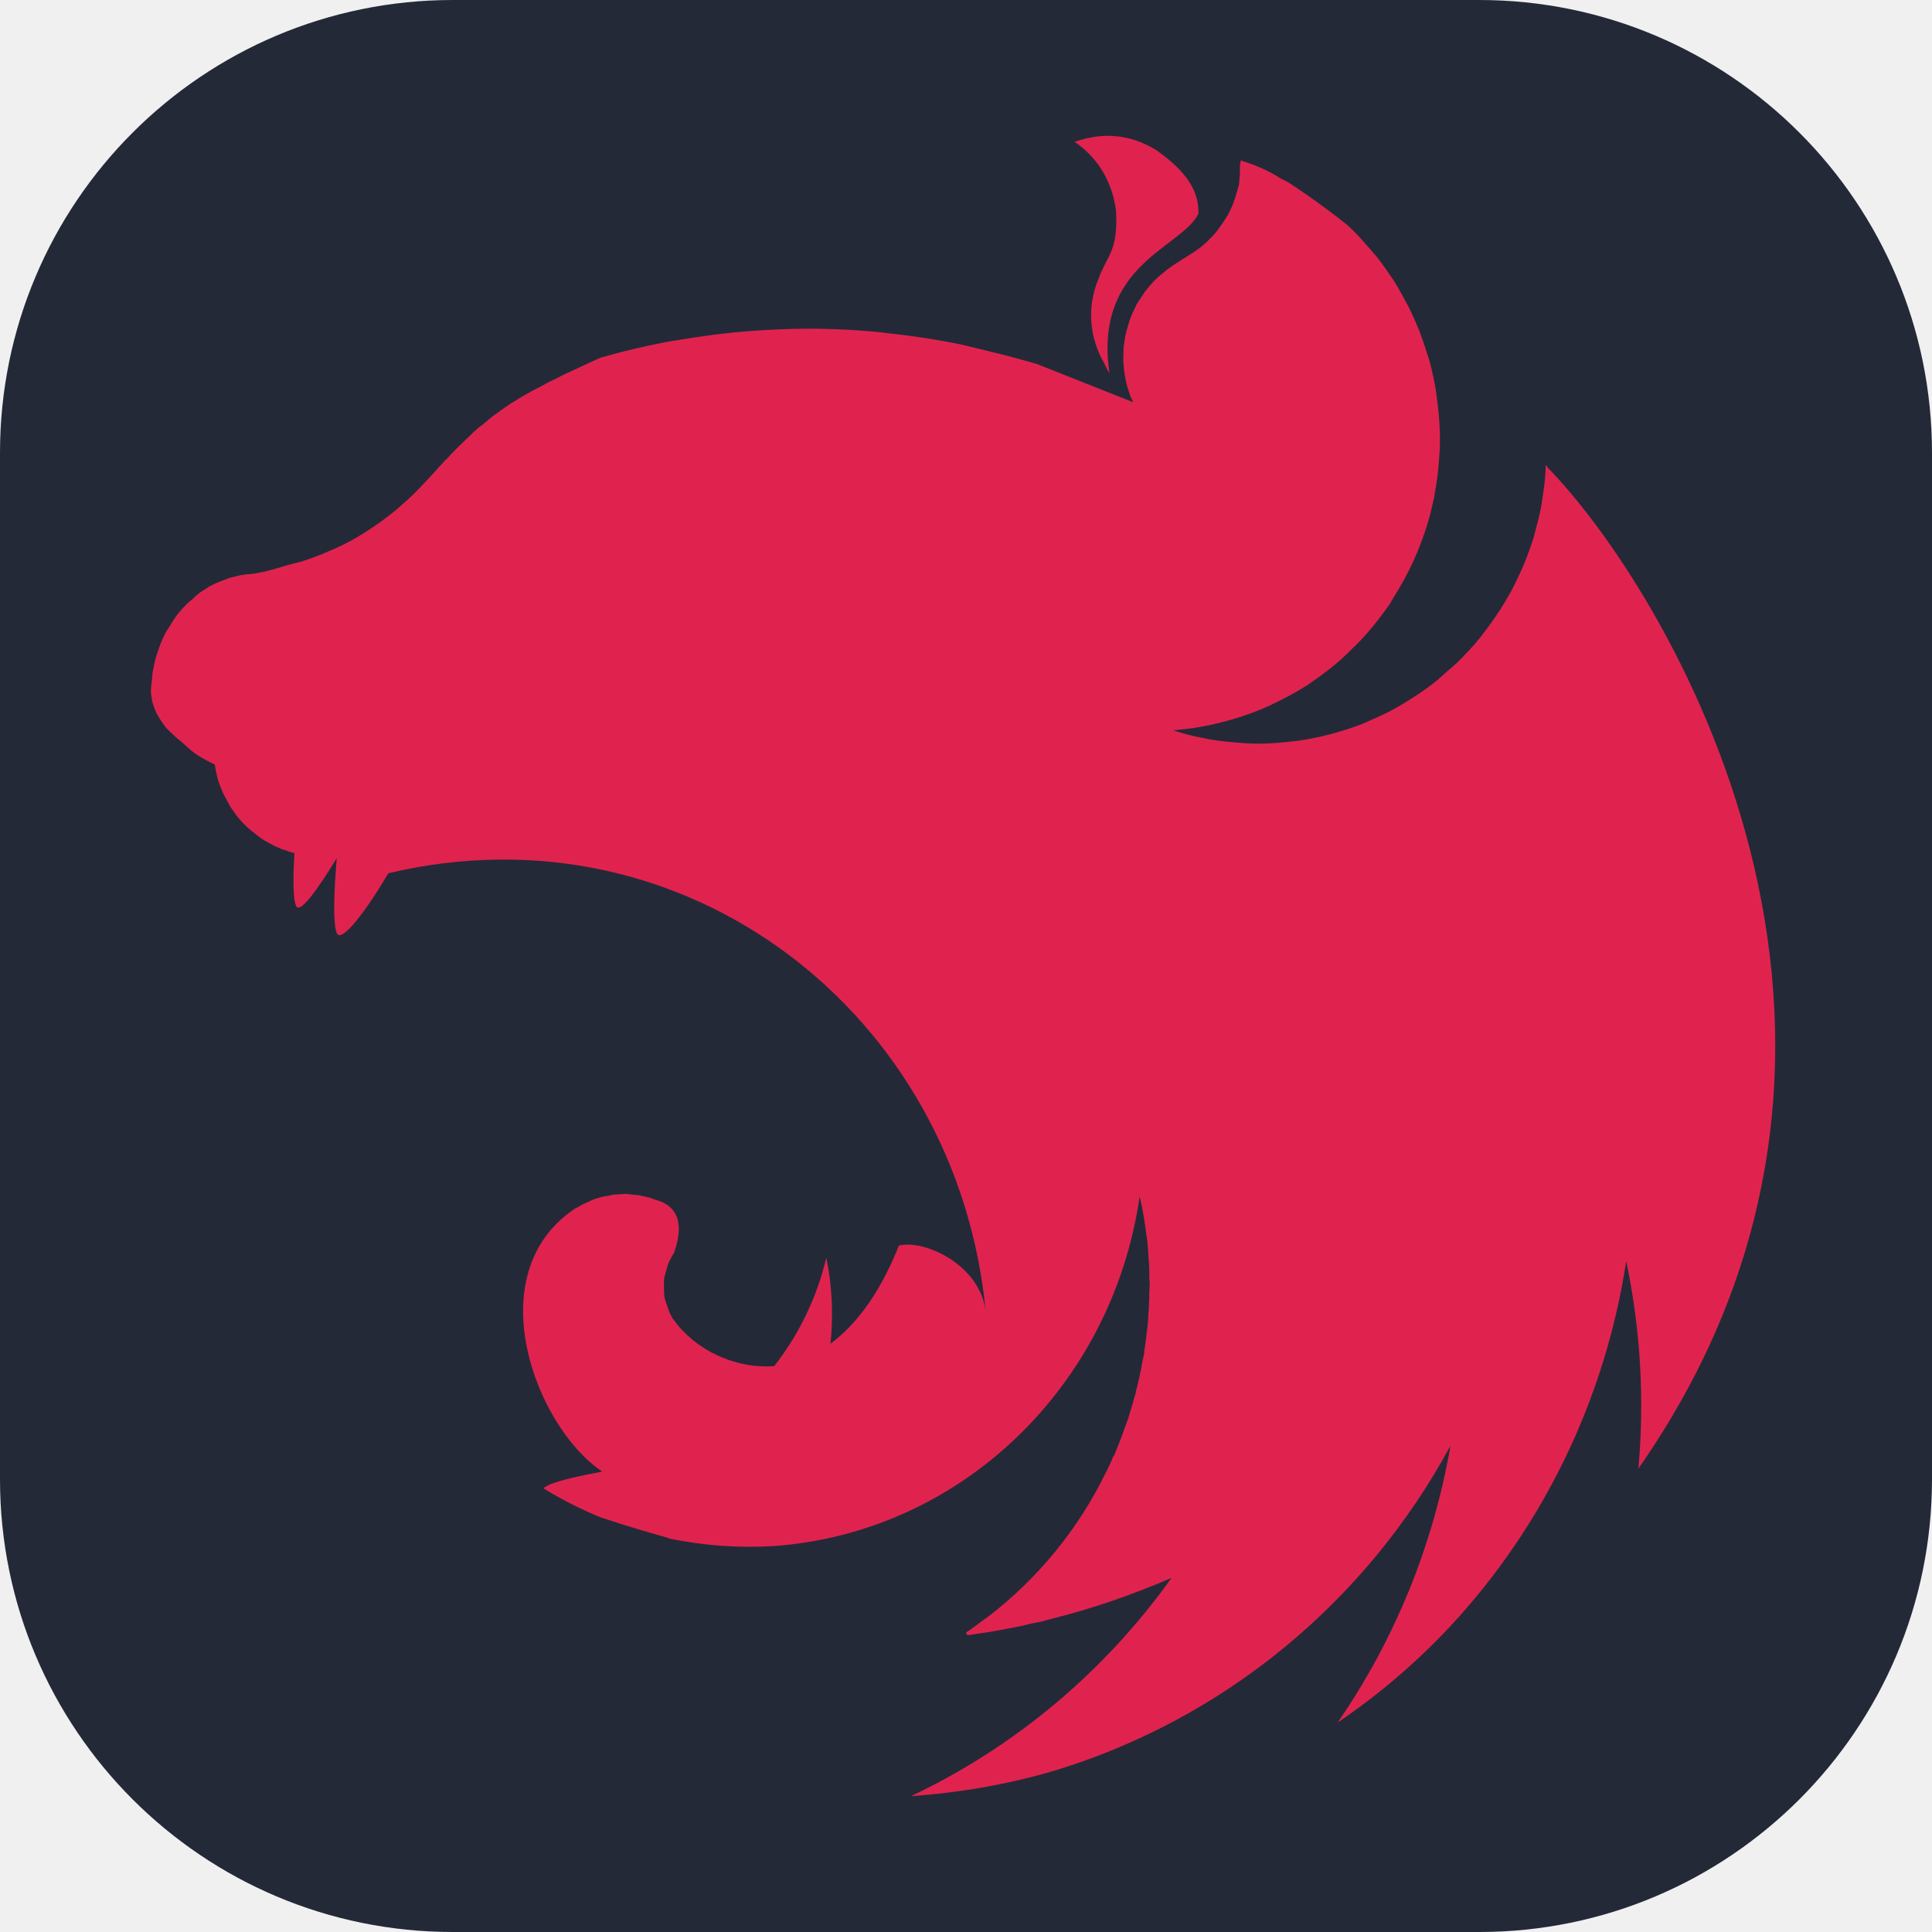
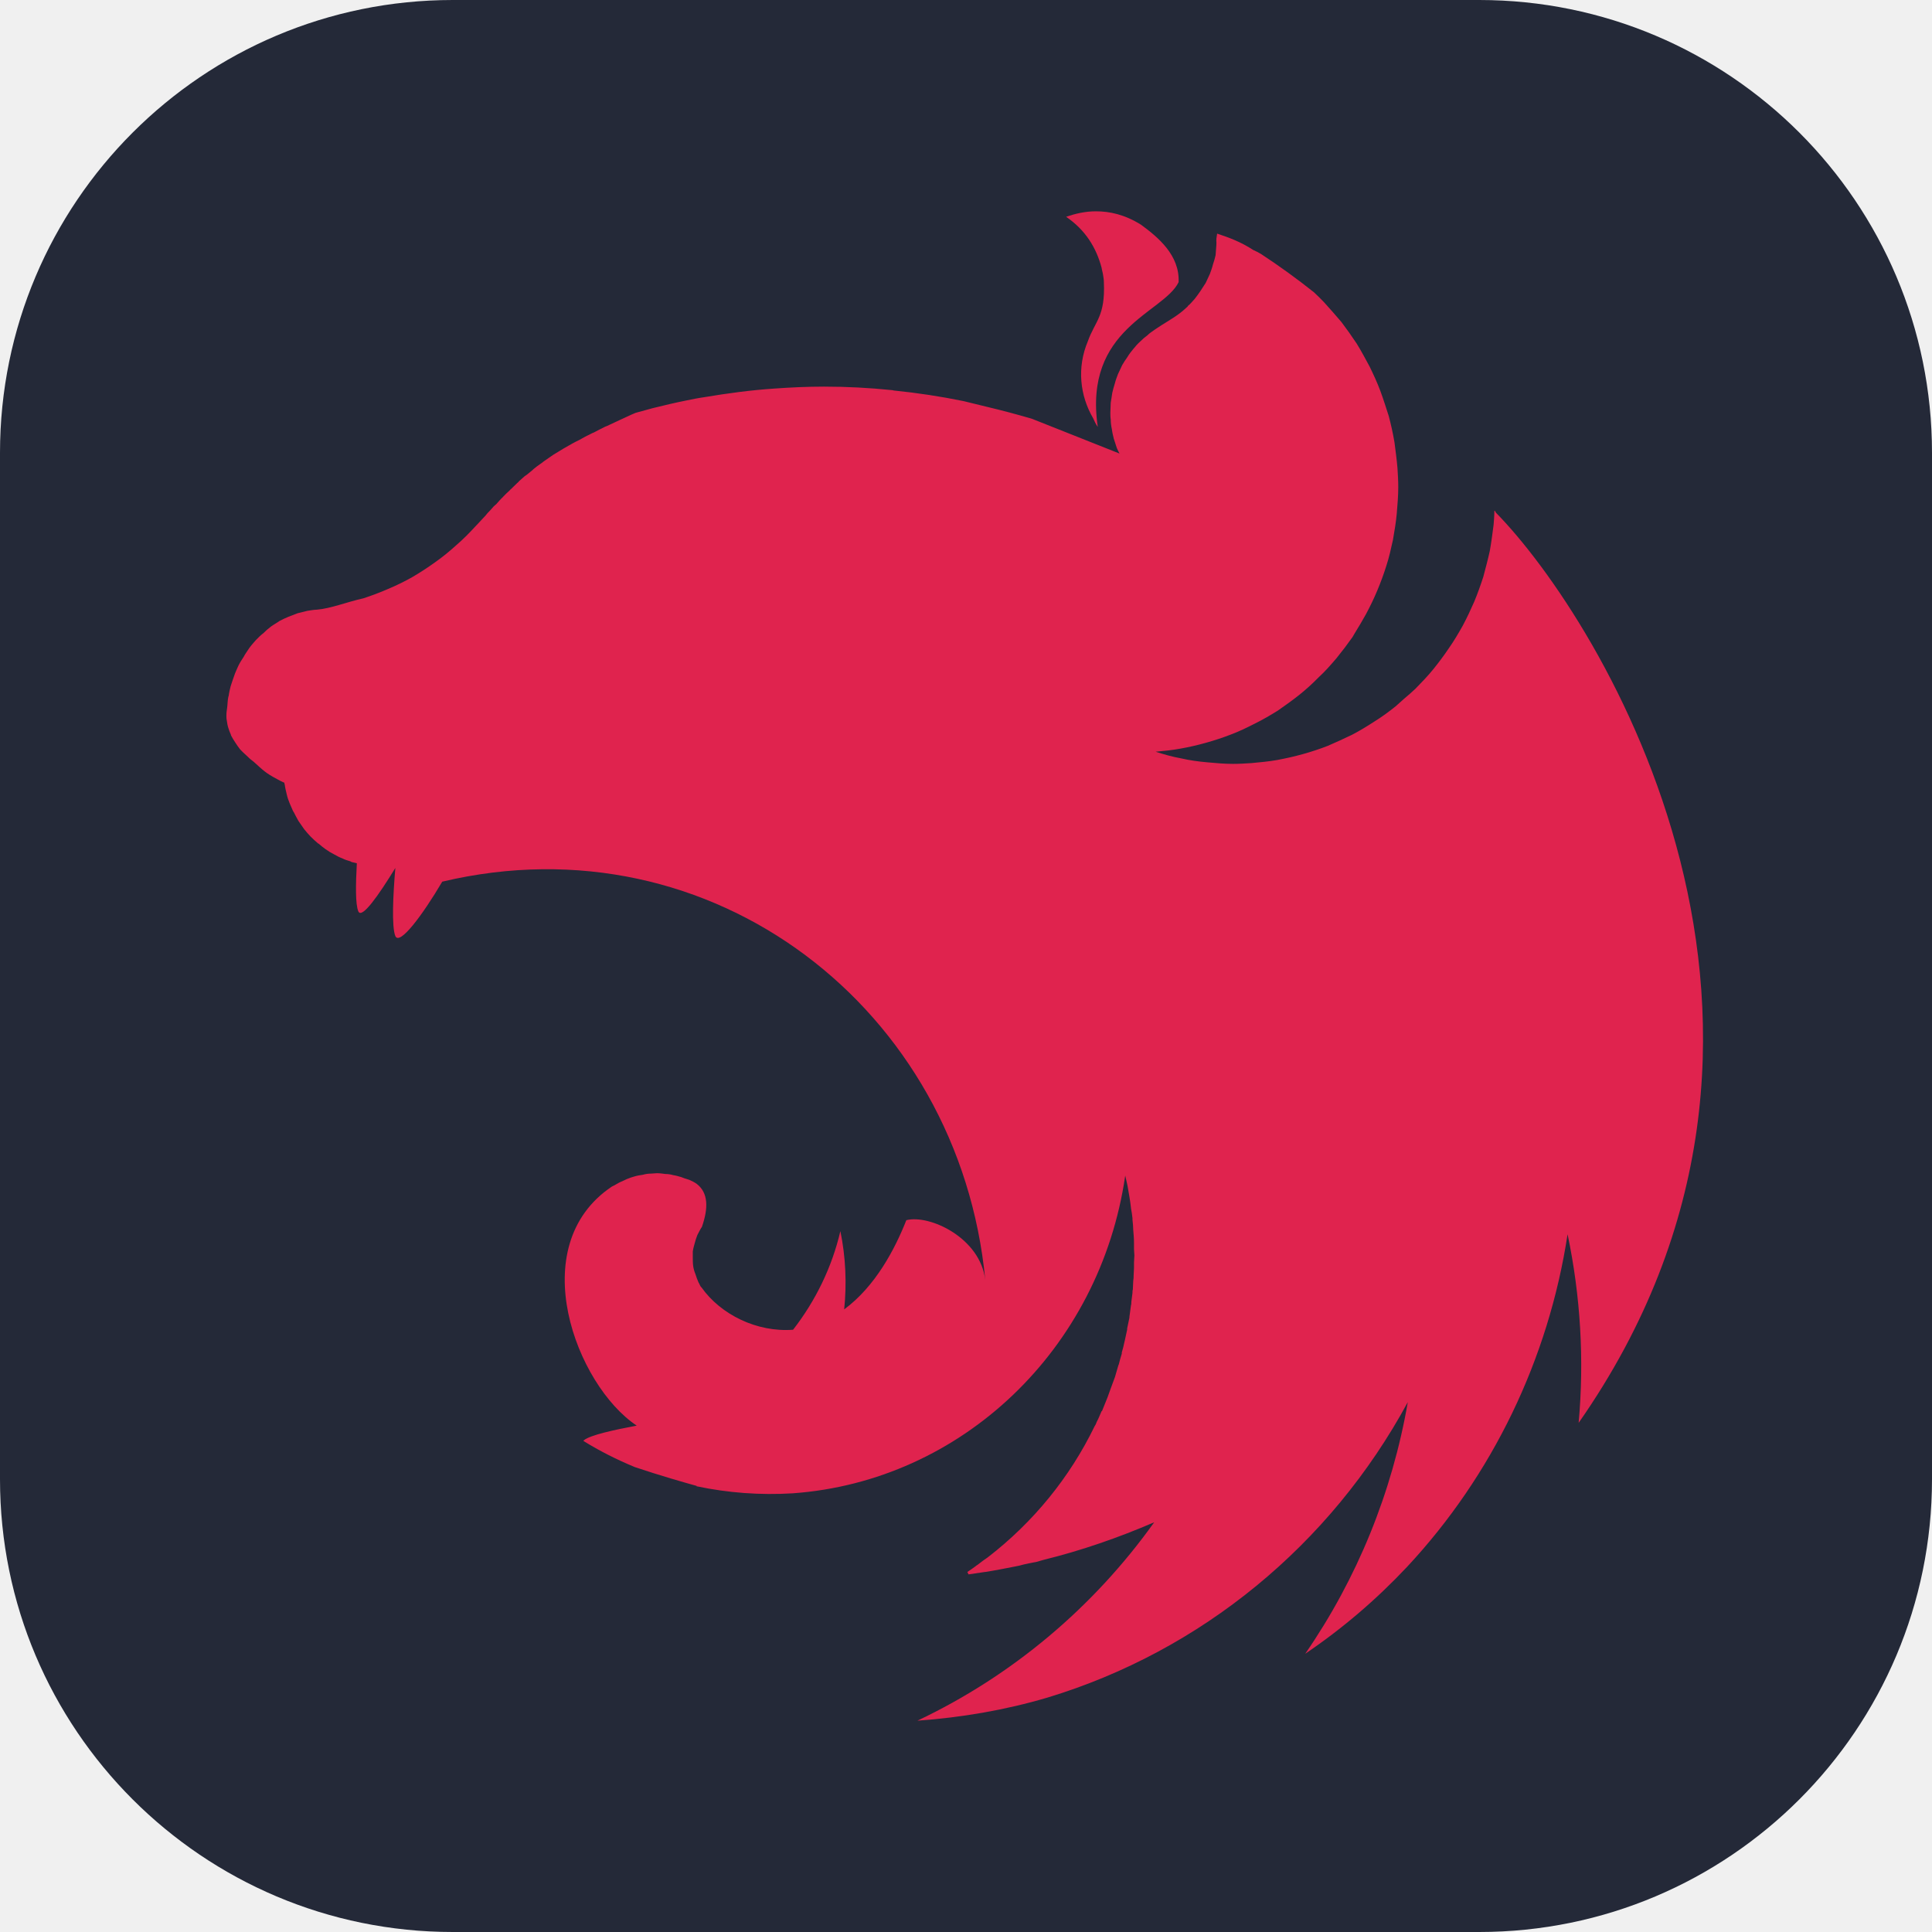
<svg xmlns="http://www.w3.org/2000/svg" width="256" height="256" viewBox="0 0 256 256" fill="none">
-   <g clip-path="url(#clip0_170_1615)">
-     <path d="M196 0H60C26.863 0 0 26.863 0 60V196C0 229.137 26.863 256 60 256H196C229.137 256 256 229.137 256 196V60C256 26.863 229.137 0 196 0Z" fill="#242938" />
-     <path d="M146.728 18C145.172 18 143.727 18.342 142.393 18.799C145.228 20.738 146.784 23.305 147.562 26.214C147.618 26.613 147.729 26.898 147.784 27.297C147.84 27.64 147.896 27.982 147.896 28.324C148.118 33.343 146.617 33.971 145.561 36.937C143.949 40.759 144.394 44.865 146.339 48.174C146.506 48.573 146.728 49.029 147.006 49.428C144.894 34.998 156.622 32.83 158.79 28.324C158.956 24.388 155.788 21.765 153.287 19.939C150.897 18.456 148.729 18 146.728 18ZM164.404 21.251C164.181 22.563 164.348 22.221 164.293 22.905C164.237 23.362 164.237 23.932 164.181 24.388C164.07 24.845 163.959 25.301 163.792 25.757C163.681 26.214 163.514 26.67 163.348 27.126C163.125 27.583 162.959 27.982 162.736 28.438C162.57 28.666 162.458 28.894 162.292 29.123C162.181 29.294 162.069 29.465 161.958 29.636C161.68 30.035 161.402 30.434 161.124 30.777C160.791 31.119 160.513 31.518 160.124 31.803C160.124 31.861 160.124 31.861 160.124 31.861C159.79 32.146 159.457 32.488 159.068 32.773C157.901 33.686 156.567 34.37 155.344 35.226C154.955 35.511 154.566 35.739 154.232 36.081C153.843 36.367 153.51 36.652 153.176 36.994C152.787 37.336 152.509 37.678 152.176 38.078C151.898 38.42 151.564 38.819 151.342 39.219C151.064 39.618 150.786 40.017 150.564 40.416C150.341 40.873 150.175 41.272 149.952 41.728C149.786 42.185 149.619 42.584 149.508 43.04C149.341 43.553 149.23 44.01 149.119 44.466C149.063 44.694 149.063 44.98 149.007 45.208C148.952 45.436 148.952 45.664 148.896 45.892C148.896 46.349 148.841 46.862 148.841 47.318C148.841 47.66 148.841 48.003 148.896 48.345C148.896 48.801 148.952 49.257 149.063 49.771C149.119 50.227 149.23 50.683 149.341 51.14C149.508 51.596 149.619 52.052 149.786 52.509C149.897 52.794 150.064 53.079 150.175 53.307L137.391 48.231C135.223 47.603 133.111 47.033 130.943 46.52C129.776 46.234 128.609 45.949 127.441 45.664C124.106 44.98 120.716 44.466 117.325 44.124C117.214 44.124 117.159 44.067 117.047 44.067C113.712 43.725 110.433 43.553 107.098 43.553C104.652 43.553 102.207 43.667 99.817 43.839C96.426 44.067 93.036 44.523 89.645 45.093C88.811 45.208 87.978 45.379 87.144 45.55C85.421 45.892 83.753 46.291 82.141 46.691C81.308 46.919 80.474 47.147 79.64 47.375C78.806 47.717 78.028 48.117 77.25 48.459C76.639 48.744 76.027 49.029 75.416 49.314C75.305 49.371 75.194 49.371 75.138 49.428C74.582 49.714 74.082 49.942 73.582 50.227C73.415 50.284 73.304 50.341 73.193 50.398C72.581 50.683 71.97 51.026 71.47 51.311C71.081 51.482 70.691 51.71 70.358 51.881C70.191 51.995 69.969 52.109 69.858 52.166C69.357 52.452 68.857 52.737 68.412 53.022C67.912 53.307 67.468 53.592 67.079 53.877C66.689 54.163 66.3 54.391 65.967 54.676C65.911 54.733 65.856 54.733 65.8 54.79C65.467 55.018 65.078 55.303 64.744 55.589C64.744 55.589 64.688 55.646 64.633 55.703C64.355 55.931 64.077 56.159 63.799 56.387C63.688 56.444 63.577 56.558 63.466 56.615C63.188 56.843 62.91 57.129 62.632 57.357C62.576 57.471 62.465 57.528 62.41 57.585C62.076 57.927 61.743 58.212 61.409 58.555C61.353 58.555 61.353 58.612 61.298 58.669C60.965 58.954 60.631 59.296 60.297 59.638C60.242 59.695 60.242 59.752 60.186 59.752C59.908 60.038 59.631 60.323 59.353 60.665C59.242 60.779 59.075 60.893 58.964 61.007C58.686 61.349 58.352 61.692 58.019 62.034C57.963 62.148 57.852 62.205 57.796 62.319C57.352 62.775 56.962 63.232 56.518 63.688C56.462 63.745 56.407 63.802 56.351 63.859C55.462 64.829 54.517 65.798 53.516 66.654C52.516 67.567 51.46 68.422 50.404 69.164C49.292 69.962 48.236 70.647 47.069 71.331C45.957 71.959 44.79 72.529 43.567 73.042C42.4 73.556 41.177 74.012 39.954 74.411C37.62 74.925 35.23 75.894 33.173 76.065C32.728 76.065 32.228 76.179 31.784 76.237C31.283 76.35 30.839 76.465 30.394 76.579C29.949 76.75 29.505 76.921 29.06 77.092C28.615 77.263 28.171 77.491 27.726 77.72C27.337 78.005 26.892 78.233 26.503 78.518C26.114 78.803 25.725 79.145 25.392 79.488C25.003 79.773 24.613 80.172 24.28 80.514C23.946 80.914 23.613 81.256 23.335 81.655C23.057 82.112 22.724 82.511 22.501 82.967C22.223 83.367 21.945 83.823 21.723 84.279C21.501 84.792 21.278 85.249 21.112 85.762C20.945 86.218 20.778 86.732 20.611 87.245C20.5 87.701 20.389 88.158 20.334 88.614C20.334 88.671 20.278 88.728 20.278 88.785C20.167 89.299 20.167 89.983 20.111 90.325C20.055 90.725 20 91.067 20 91.466C20 91.694 20 91.979 20.056 92.207C20.111 92.607 20.167 92.949 20.278 93.291C20.389 93.633 20.5 93.976 20.667 94.318C20.667 94.375 20.667 94.375 20.667 94.375C20.834 94.717 21.056 95.059 21.279 95.402C21.501 95.744 21.723 96.086 22.001 96.428C22.279 96.714 22.613 97.056 22.946 97.341C23.279 97.683 23.613 97.969 24.002 98.254C25.336 99.451 25.67 99.851 27.393 100.763C27.671 100.935 27.948 101.049 28.282 101.22C28.338 101.22 28.393 101.277 28.449 101.277C28.449 101.391 28.449 101.448 28.504 101.562C28.56 102.018 28.671 102.475 28.782 102.931C28.893 103.444 29.06 103.901 29.227 104.3C29.394 104.642 29.505 104.984 29.672 105.327C29.727 105.441 29.783 105.555 29.838 105.612C30.061 106.068 30.283 106.467 30.505 106.867C30.783 107.266 31.061 107.665 31.339 108.065C31.617 108.407 31.951 108.806 32.284 109.148C32.618 109.491 32.951 109.776 33.34 110.118C33.34 110.118 33.396 110.175 33.451 110.175C33.785 110.46 34.118 110.746 34.452 110.974C34.841 111.259 35.23 111.487 35.675 111.715C36.064 111.943 36.508 112.171 36.953 112.343C37.286 112.514 37.675 112.628 38.065 112.742C38.12 112.799 38.176 112.799 38.287 112.856C38.509 112.913 38.787 112.97 39.01 113.027C38.843 116.107 38.787 119.016 39.232 120.043C39.732 121.184 42.178 117.704 44.623 113.711C44.29 117.647 44.068 122.267 44.623 123.636C45.235 125.062 48.57 120.613 51.46 115.708C90.868 106.353 126.83 134.303 130.61 173.774C129.887 167.613 122.495 164.191 119.104 165.047C117.437 169.267 114.602 174.686 110.044 178.051C110.434 174.287 110.267 170.408 109.489 166.644C108.266 171.891 105.876 176.797 102.596 181.017C97.316 181.417 92.036 178.793 89.257 174.857C89.034 174.686 88.979 174.344 88.812 174.116C88.645 173.716 88.478 173.317 88.367 172.918C88.2 172.519 88.089 172.119 88.034 171.72C87.978 171.321 87.978 170.922 87.978 170.465C87.978 170.18 87.978 169.895 87.978 169.61C88.034 169.21 88.145 168.811 88.256 168.412C88.367 168.013 88.478 167.613 88.645 167.214C88.867 166.815 89.034 166.416 89.312 166.016C90.257 163.278 90.257 161.054 88.534 159.742C88.2 159.514 87.867 159.343 87.478 159.172C87.255 159.114 86.978 159 86.755 158.943C86.588 158.886 86.477 158.829 86.311 158.772C85.921 158.658 85.532 158.544 85.143 158.487C84.754 158.373 84.365 158.316 83.976 158.316C83.587 158.259 83.142 158.202 82.753 158.202C82.475 158.202 82.197 158.259 81.919 158.259C81.475 158.259 81.086 158.316 80.697 158.43C80.308 158.487 79.918 158.544 79.529 158.658C79.14 158.772 78.751 158.887 78.362 159.058C77.973 159.229 77.64 159.4 77.251 159.571C76.917 159.742 76.584 159.97 76.194 160.141C63.244 168.811 70.97 189.117 79.807 194.992C76.472 195.62 73.082 196.361 72.137 197.103C72.081 197.16 72.026 197.217 72.026 197.217C74.416 198.7 76.917 199.955 79.529 201.038C83.087 202.236 86.866 203.32 88.534 203.776V203.833C93.147 204.803 97.816 205.145 102.541 204.86C127.164 203.092 147.34 183.87 151.009 158.544C151.12 159.058 151.231 159.514 151.342 160.027C151.509 161.054 151.731 162.138 151.843 163.221C151.843 163.221 151.843 163.221 151.843 163.279C151.954 163.792 152.009 164.305 152.065 164.762C152.065 164.876 152.065 164.933 152.065 164.99C152.121 165.503 152.176 166.017 152.176 166.473C152.232 167.1 152.287 167.728 152.287 168.355C152.287 168.64 152.287 168.926 152.287 169.268C152.287 169.553 152.343 169.895 152.343 170.18C152.343 170.523 152.287 170.865 152.287 171.207C152.287 171.492 152.287 171.778 152.287 172.006C152.287 172.405 152.232 172.747 152.232 173.147C152.232 173.375 152.232 173.603 152.176 173.888C152.176 174.287 152.12 174.687 152.12 175.143C152.064 175.314 152.064 175.485 152.064 175.656C152.009 176.113 151.953 176.512 151.898 176.968C151.898 177.139 151.898 177.31 151.842 177.482C151.786 178.052 151.675 178.565 151.62 179.136V179.193V179.25C151.509 179.763 151.397 180.334 151.286 180.847C151.286 180.904 151.286 180.961 151.286 181.018C151.175 181.531 151.064 182.045 150.953 182.558C150.953 182.615 150.897 182.729 150.897 182.786C150.786 183.3 150.675 183.813 150.508 184.327C150.508 184.384 150.508 184.44 150.508 184.498C150.341 185.068 150.174 185.581 150.063 186.095C150.008 186.152 150.008 186.209 150.008 186.209C149.841 186.779 149.674 187.349 149.507 187.92C149.285 188.49 149.118 189.004 148.896 189.574C148.674 190.144 148.507 190.715 148.285 191.228C148.062 191.799 147.84 192.312 147.618 192.882H147.562C147.339 193.396 147.117 193.966 146.839 194.479C146.783 194.65 146.728 194.765 146.672 194.879C146.617 194.936 146.617 194.993 146.561 195.05C142.948 202.522 137.613 209.081 130.943 214.215C130.498 214.5 130.053 214.842 129.609 215.185C129.498 215.298 129.331 215.356 129.22 215.47C128.83 215.755 128.441 216.04 127.997 216.325L128.163 216.668H128.219C128.997 216.554 129.775 216.439 130.554 216.325H130.609C132.054 216.097 133.5 215.812 134.945 215.527C135.334 215.47 135.778 215.356 136.168 215.242C136.445 215.184 136.668 215.128 136.946 215.07C137.335 215.013 137.724 214.899 138.113 214.842C138.446 214.728 138.78 214.671 139.113 214.557C144.672 213.188 150.063 211.306 155.232 209.081C146.395 221.459 134.556 231.441 120.716 238C127.108 237.544 133.5 236.46 139.669 234.635C162.069 227.847 180.912 212.389 192.195 191.57C189.916 204.746 184.802 217.295 177.243 228.246C182.635 224.596 187.582 220.375 192.084 215.584C204.534 202.237 212.705 185.296 215.484 167.101C217.374 176.113 217.93 185.41 217.096 194.593C257.227 137.155 220.431 77.606 205.035 61.921C204.979 61.807 204.924 61.749 204.924 61.635C204.868 61.693 204.868 61.693 204.868 61.749C204.868 61.692 204.868 61.692 204.812 61.635C204.812 62.32 204.756 63.004 204.701 63.689C204.534 65.001 204.368 66.255 204.145 67.51C203.867 68.765 203.534 70.02 203.2 71.275C202.811 72.473 202.367 73.728 201.866 74.925C201.366 76.066 200.81 77.264 200.199 78.405C199.587 79.489 198.92 80.629 198.198 81.656C197.475 82.74 196.697 83.766 195.919 84.736C195.085 85.763 194.196 86.675 193.307 87.588C192.751 88.102 192.25 88.558 191.695 89.014C191.25 89.413 190.861 89.756 190.416 90.155C189.416 90.953 188.415 91.695 187.304 92.379C186.248 93.064 185.136 93.748 184.024 94.319C182.857 94.889 181.69 95.403 180.523 95.916C179.355 96.372 178.132 96.771 176.91 97.114C175.687 97.456 174.408 97.741 173.186 97.969C171.907 98.198 170.629 98.311 169.406 98.426C168.517 98.483 167.627 98.54 166.738 98.54C165.46 98.54 164.181 98.426 162.958 98.311C161.68 98.197 160.402 98.026 159.179 97.741C157.9 97.513 156.678 97.171 155.455 96.771H155.399C156.622 96.657 157.845 96.543 159.068 96.315C160.346 96.087 161.569 95.802 162.792 95.459C164.014 95.117 165.237 94.718 166.404 94.261C167.627 93.805 168.794 93.235 169.906 92.664C171.073 92.094 172.129 91.467 173.241 90.782C174.297 90.041 175.353 89.299 176.354 88.501C177.354 87.702 178.299 86.847 179.188 85.934C180.133 85.078 180.967 84.109 181.801 83.139C182.635 82.112 183.413 81.085 184.135 80.059C184.246 79.888 184.358 79.659 184.469 79.488C185.025 78.576 185.58 77.663 186.081 76.751C186.692 75.61 187.248 74.469 187.748 73.271C188.248 72.073 188.693 70.876 189.082 69.621C189.471 68.423 189.749 67.168 190.027 65.913C190.25 64.601 190.472 63.346 190.583 62.092C190.694 60.78 190.805 59.468 190.805 58.213C190.805 57.3 190.75 56.388 190.694 55.475C190.583 54.163 190.416 52.908 190.25 51.653C190.027 50.342 189.749 49.087 189.416 47.832C189.027 46.634 188.638 45.379 188.193 44.181C187.748 42.983 187.193 41.786 186.637 40.645C186.025 39.504 185.414 38.363 184.747 37.28C184.024 36.196 183.302 35.169 182.524 34.142C181.69 33.173 180.856 32.203 179.967 31.233C179.522 30.777 179.022 30.264 178.522 29.808C176.02 27.811 173.408 25.929 170.796 24.218C170.407 23.989 170.073 23.818 169.684 23.647C167.85 22.449 166.127 21.822 164.404 21.251Z" fill="#E0234E" />
+   <g clip-path="url(#clip0_248_4537)">
+     <rect width="256" height="256" rx="60" fill="#242938" />
+     <path d="M145.207 28C143.793 28 142.479 28.311 141.266 28.726C143.844 30.489 145.258 32.822 145.965 35.467C146.016 35.83 146.117 36.089 146.167 36.452C146.218 36.763 146.269 37.074 146.269 37.386C146.471 41.949 145.106 42.519 144.146 45.215C142.681 48.69 143.085 52.423 144.854 55.431C145.005 55.794 145.207 56.208 145.46 56.571C143.54 43.452 154.202 41.482 156.173 37.386C156.324 33.808 153.444 31.422 151.17 29.763C148.997 28.415 147.026 28 145.207 28ZM161.276 30.956C161.074 32.148 161.225 31.837 161.175 32.459C161.125 32.874 161.125 33.393 161.074 33.808C160.973 34.222 160.872 34.637 160.72 35.052C160.619 35.467 160.467 35.882 160.316 36.297C160.114 36.712 159.963 37.074 159.76 37.489C159.609 37.697 159.507 37.904 159.356 38.111C159.255 38.267 159.154 38.422 159.053 38.578C158.8 38.941 158.547 39.304 158.295 39.615C157.992 39.926 157.739 40.289 157.385 40.549C157.385 40.6 157.385 40.6 157.385 40.6C157.082 40.86 156.779 41.171 156.425 41.43C155.365 42.26 154.152 42.882 153.04 43.66C152.686 43.919 152.333 44.127 152.029 44.438C151.675 44.697 151.373 44.956 151.069 45.267C150.715 45.578 150.463 45.889 150.16 46.252C149.907 46.564 149.604 46.927 149.402 47.29C149.149 47.653 148.896 48.016 148.695 48.379C148.492 48.793 148.341 49.156 148.138 49.571C147.987 49.986 147.835 50.349 147.735 50.764C147.583 51.23 147.482 51.645 147.381 52.06C147.33 52.268 147.33 52.527 147.279 52.734C147.229 52.942 147.229 53.149 147.178 53.356C147.178 53.771 147.128 54.238 147.128 54.653C147.128 54.964 147.128 55.275 147.178 55.586C147.178 56.001 147.229 56.416 147.33 56.883C147.381 57.297 147.482 57.712 147.583 58.127C147.735 58.542 147.835 58.957 147.987 59.371C148.088 59.631 148.24 59.89 148.341 60.097L136.719 55.483C134.748 54.912 132.828 54.394 130.857 53.927C129.796 53.668 128.735 53.408 127.674 53.149C124.642 52.527 121.56 52.06 118.477 51.749C118.376 51.749 118.326 51.697 118.225 51.697C115.193 51.386 112.212 51.23 109.18 51.23C106.956 51.23 104.734 51.334 102.561 51.49C99.478 51.697 96.396 52.112 93.314 52.63C92.556 52.734 91.798 52.89 91.04 53.045C89.474 53.356 87.958 53.719 86.492 54.082C85.734 54.29 84.976 54.497 84.218 54.705C83.46 55.016 82.753 55.379 82.046 55.69C81.49 55.949 80.934 56.208 80.378 56.468C80.277 56.52 80.176 56.52 80.126 56.571C79.62 56.831 79.165 57.038 78.711 57.297C78.559 57.349 78.458 57.401 78.357 57.453C77.801 57.712 77.245 58.023 76.79 58.282C76.437 58.438 76.083 58.645 75.78 58.801C75.628 58.905 75.426 59.008 75.325 59.06C74.87 59.319 74.416 59.579 74.011 59.838C73.557 60.097 73.152 60.356 72.799 60.616C72.445 60.875 72.091 61.083 71.788 61.342C71.737 61.394 71.687 61.394 71.636 61.446C71.333 61.653 70.98 61.912 70.676 62.171C70.676 62.171 70.626 62.223 70.576 62.275C70.323 62.483 70.07 62.69 69.817 62.897C69.716 62.949 69.615 63.053 69.514 63.105C69.262 63.312 69.009 63.572 68.756 63.779C68.706 63.883 68.605 63.934 68.554 63.986C68.251 64.297 67.948 64.557 67.645 64.868C67.594 64.868 67.594 64.92 67.544 64.972C67.24 65.231 66.937 65.542 66.634 65.853C66.584 65.905 66.584 65.957 66.533 65.957C66.281 66.216 66.028 66.475 65.775 66.786C65.674 66.89 65.522 66.994 65.421 67.097C65.169 67.409 64.866 67.72 64.562 68.031C64.512 68.134 64.411 68.186 64.36 68.29C63.956 68.705 63.602 69.12 63.198 69.534C63.148 69.587 63.097 69.638 63.047 69.69C62.238 70.572 61.379 71.453 60.469 72.231C59.56 73.061 58.6 73.838 57.64 74.513C56.629 75.239 55.669 75.861 54.608 76.483C53.597 77.053 52.536 77.572 51.425 78.038C50.364 78.505 49.252 78.92 48.14 79.283C46.018 79.75 43.845 80.631 41.975 80.787C41.571 80.787 41.117 80.89 40.712 80.942C40.258 81.046 39.853 81.15 39.449 81.254C39.045 81.409 38.641 81.564 38.236 81.72C37.832 81.876 37.428 82.083 37.024 82.29C36.67 82.55 36.266 82.757 35.912 83.016C35.558 83.276 35.205 83.587 34.901 83.898C34.548 84.157 34.194 84.52 33.891 84.831C33.588 85.194 33.285 85.505 33.032 85.868C32.779 86.283 32.476 86.646 32.274 87.061C32.021 87.424 31.768 87.839 31.567 88.254C31.364 88.72 31.162 89.135 31.011 89.602C30.859 90.017 30.707 90.483 30.556 90.95C30.455 91.365 30.354 91.78 30.303 92.195C30.303 92.246 30.253 92.298 30.253 92.35C30.151 92.817 30.151 93.439 30.101 93.75C30.05 94.113 30 94.424 30 94.787C30 94.995 30 95.254 30.051 95.461C30.101 95.824 30.151 96.135 30.253 96.447C30.354 96.758 30.455 97.069 30.607 97.38C30.607 97.432 30.607 97.432 30.607 97.432C30.758 97.743 30.96 98.054 31.162 98.365C31.364 98.676 31.567 98.987 31.819 99.299C32.072 99.558 32.375 99.869 32.678 100.128C32.981 100.439 33.285 100.699 33.638 100.958C34.851 102.047 35.154 102.41 36.721 103.239C36.973 103.395 37.226 103.499 37.529 103.655C37.58 103.655 37.63 103.706 37.681 103.706C37.681 103.81 37.681 103.862 37.731 103.965C37.782 104.38 37.883 104.795 37.984 105.21C38.085 105.676 38.237 106.092 38.388 106.455C38.54 106.765 38.641 107.076 38.792 107.388C38.843 107.492 38.894 107.595 38.944 107.647C39.146 108.062 39.348 108.425 39.55 108.788C39.803 109.151 40.056 109.514 40.308 109.877C40.561 110.188 40.864 110.551 41.167 110.862C41.471 111.174 41.774 111.433 42.127 111.744C42.127 111.744 42.178 111.795 42.228 111.795C42.532 112.055 42.835 112.315 43.138 112.522C43.492 112.781 43.845 112.988 44.249 113.195C44.603 113.403 45.008 113.61 45.412 113.766C45.715 113.922 46.069 114.025 46.422 114.129C46.473 114.181 46.523 114.181 46.624 114.233C46.827 114.285 47.079 114.336 47.282 114.388C47.13 117.188 47.079 119.833 47.484 120.766C47.938 121.804 50.162 118.64 52.385 115.01C52.082 118.588 51.88 122.788 52.385 124.033C52.941 125.329 55.973 121.285 58.6 116.825C94.426 108.321 127.118 133.73 130.555 169.613C129.897 164.012 123.177 160.901 120.095 161.679C118.579 165.515 116.002 170.442 111.858 173.501C112.213 170.079 112.061 166.553 111.354 163.131C110.242 167.901 108.069 172.361 105.087 176.197C100.287 176.561 95.487 174.175 92.96 170.597C92.758 170.442 92.708 170.131 92.556 169.924C92.405 169.56 92.253 169.197 92.152 168.835C92 168.472 91.899 168.108 91.849 167.745C91.798 167.383 91.798 167.02 91.798 166.605C91.798 166.345 91.798 166.086 91.798 165.827C91.849 165.464 91.95 165.101 92.051 164.738C92.152 164.375 92.253 164.012 92.404 163.649C92.607 163.286 92.758 162.924 93.011 162.56C93.87 160.071 93.87 158.049 92.303 156.856C92 156.649 91.697 156.494 91.343 156.338C91.141 156.285 90.889 156.182 90.686 156.13C90.535 156.078 90.434 156.026 90.282 155.975C89.928 155.871 89.575 155.767 89.221 155.715C88.868 155.612 88.514 155.56 88.16 155.56C87.806 155.508 87.402 155.456 87.048 155.456C86.796 155.456 86.543 155.508 86.29 155.508C85.886 155.508 85.532 155.56 85.179 155.664C84.825 155.715 84.471 155.767 84.118 155.871C83.764 155.975 83.41 156.079 83.056 156.235C82.703 156.39 82.4 156.545 82.046 156.701C81.743 156.856 81.439 157.064 81.086 157.219C69.312 165.101 76.336 183.561 84.37 188.902C81.338 189.473 78.256 190.146 77.397 190.821C77.347 190.873 77.296 190.925 77.296 190.925C79.469 192.273 81.743 193.414 84.118 194.398C87.352 195.487 90.788 196.473 92.303 196.887V196.939C96.498 197.821 100.742 198.132 105.037 197.873C127.422 196.265 145.764 178.791 149.099 155.767C149.2 156.235 149.301 156.649 149.402 157.115C149.554 158.049 149.755 159.035 149.857 160.019C149.857 160.019 149.857 160.019 149.857 160.072C149.958 160.538 150.008 161.005 150.059 161.42C150.059 161.524 150.059 161.575 150.059 161.627C150.11 162.094 150.16 162.561 150.16 162.975C150.211 163.545 150.261 164.116 150.261 164.686C150.261 164.945 150.261 165.205 150.261 165.516C150.261 165.775 150.312 166.086 150.312 166.345C150.312 166.657 150.261 166.968 150.261 167.279C150.261 167.538 150.261 167.798 150.261 168.005C150.261 168.368 150.211 168.679 150.211 169.043C150.211 169.25 150.211 169.457 150.16 169.716C150.16 170.079 150.109 170.443 150.109 170.857C150.058 171.013 150.058 171.168 150.058 171.324C150.008 171.739 149.957 172.102 149.907 172.516C149.907 172.672 149.907 172.827 149.856 172.984C149.805 173.502 149.705 173.968 149.655 174.487V174.539V174.591C149.554 175.057 149.452 175.576 149.351 176.043C149.351 176.095 149.351 176.146 149.351 176.198C149.25 176.665 149.149 177.132 149.048 177.598C149.048 177.65 148.997 177.754 148.997 177.805C148.896 178.273 148.795 178.739 148.644 179.206C148.644 179.258 148.644 179.309 148.644 179.362C148.492 179.88 148.34 180.346 148.239 180.814C148.189 180.865 148.189 180.917 148.189 180.917C148.037 181.435 147.885 181.954 147.734 182.473C147.532 182.991 147.38 183.458 147.178 183.976C146.976 184.495 146.825 185.014 146.623 185.48C146.42 185.999 146.218 186.465 146.016 186.984H145.965C145.763 187.451 145.561 187.969 145.308 188.435C145.257 188.591 145.207 188.695 145.156 188.799C145.106 188.851 145.106 188.903 145.055 188.955C141.771 195.747 136.921 201.71 130.857 206.377C130.453 206.636 130.048 206.947 129.645 207.259C129.544 207.362 129.392 207.415 129.291 207.518C128.936 207.777 128.583 208.036 128.179 208.295L128.33 208.607H128.381C129.088 208.504 129.795 208.399 130.504 208.295H130.554C131.867 208.088 133.182 207.829 134.495 207.57C134.849 207.518 135.253 207.415 135.607 207.311C135.859 207.258 136.062 207.207 136.315 207.155C136.668 207.103 137.022 206.999 137.375 206.947C137.678 206.844 137.982 206.792 138.285 206.688C143.338 205.444 148.239 203.733 152.938 201.71C144.905 212.963 134.142 222.037 121.56 228C127.371 227.585 133.182 226.6 138.79 224.941C159.154 218.77 176.284 204.717 186.541 185.791C184.469 197.769 179.82 209.177 172.948 219.133C177.85 215.815 182.347 211.977 186.44 207.622C197.758 195.488 205.186 180.087 207.713 163.546C209.431 171.739 209.936 180.191 209.178 188.539C245.661 136.323 212.21 82.188 198.214 67.928C198.163 67.824 198.113 67.772 198.113 67.668C198.062 67.721 198.062 67.721 198.062 67.772C198.062 67.72 198.062 67.72 198.011 67.668C198.011 68.291 197.96 68.913 197.91 69.535C197.758 70.728 197.607 71.869 197.405 73.01C197.152 74.15 196.849 75.291 196.545 76.432C196.192 77.521 195.788 78.662 195.333 79.751C194.878 80.787 194.373 81.876 193.817 82.913C193.261 83.899 192.655 84.936 191.998 85.869C191.341 86.854 190.634 87.788 189.926 88.669C189.168 89.603 188.36 90.432 187.552 91.262C187.046 91.729 186.591 92.144 186.086 92.558C185.682 92.921 185.328 93.232 184.924 93.595C184.015 94.321 183.105 94.995 182.095 95.618C181.135 96.24 180.124 96.862 179.113 97.381C178.052 97.899 176.991 98.366 175.93 98.833C174.868 99.247 173.756 99.61 172.645 99.921C171.534 100.233 170.371 100.492 169.26 100.699C168.097 100.907 166.935 101.01 165.824 101.114C165.015 101.166 164.206 101.218 163.398 101.218C162.236 101.218 161.074 101.114 159.962 101.01C158.8 100.907 157.638 100.751 156.526 100.492C155.364 100.284 154.253 99.973 153.141 99.61H153.09C154.202 99.507 155.314 99.403 156.425 99.195C157.587 98.988 158.699 98.729 159.811 98.418C160.922 98.106 162.034 97.743 163.095 97.329C164.206 96.914 165.267 96.395 166.278 95.877C167.339 95.358 168.299 94.788 169.31 94.165C170.27 93.492 171.23 92.817 172.14 92.091C173.049 91.365 173.908 90.588 174.716 89.758C175.575 88.98 176.334 88.099 177.092 87.217C177.85 86.284 178.557 85.35 179.214 84.417C179.315 84.261 179.416 84.054 179.517 83.899C180.023 83.069 180.527 82.239 180.983 81.409C181.538 80.373 182.044 79.335 182.498 78.246C182.953 77.157 183.357 76.069 183.711 74.928C184.065 73.839 184.317 72.698 184.57 71.557C184.773 70.365 184.975 69.224 185.075 68.083C185.176 66.891 185.277 65.698 185.277 64.557C185.277 63.727 185.227 62.898 185.176 62.068C185.075 60.876 184.924 59.735 184.773 58.594C184.57 57.401 184.317 56.261 184.015 55.12C183.661 54.031 183.307 52.89 182.903 51.801C182.498 50.712 181.994 49.623 181.488 48.586C180.932 47.549 180.376 46.512 179.77 45.527C179.113 44.542 178.456 43.608 177.749 42.675C176.991 41.793 176.233 40.912 175.425 40.03C175.02 39.615 174.565 39.149 174.111 38.734C171.836 36.919 169.462 35.208 167.087 33.652C166.734 33.445 166.43 33.289 166.076 33.134C164.409 32.045 162.843 31.474 161.276 30.956Z" fill="#E0234E" />
  </g>
  <defs>
-     <clipPath id="clip0_170_1615">
+     <clipPath id="clip0_248_4537">
      <rect width="256" height="256" fill="white" />
    </clipPath>
  </defs>
</svg>
